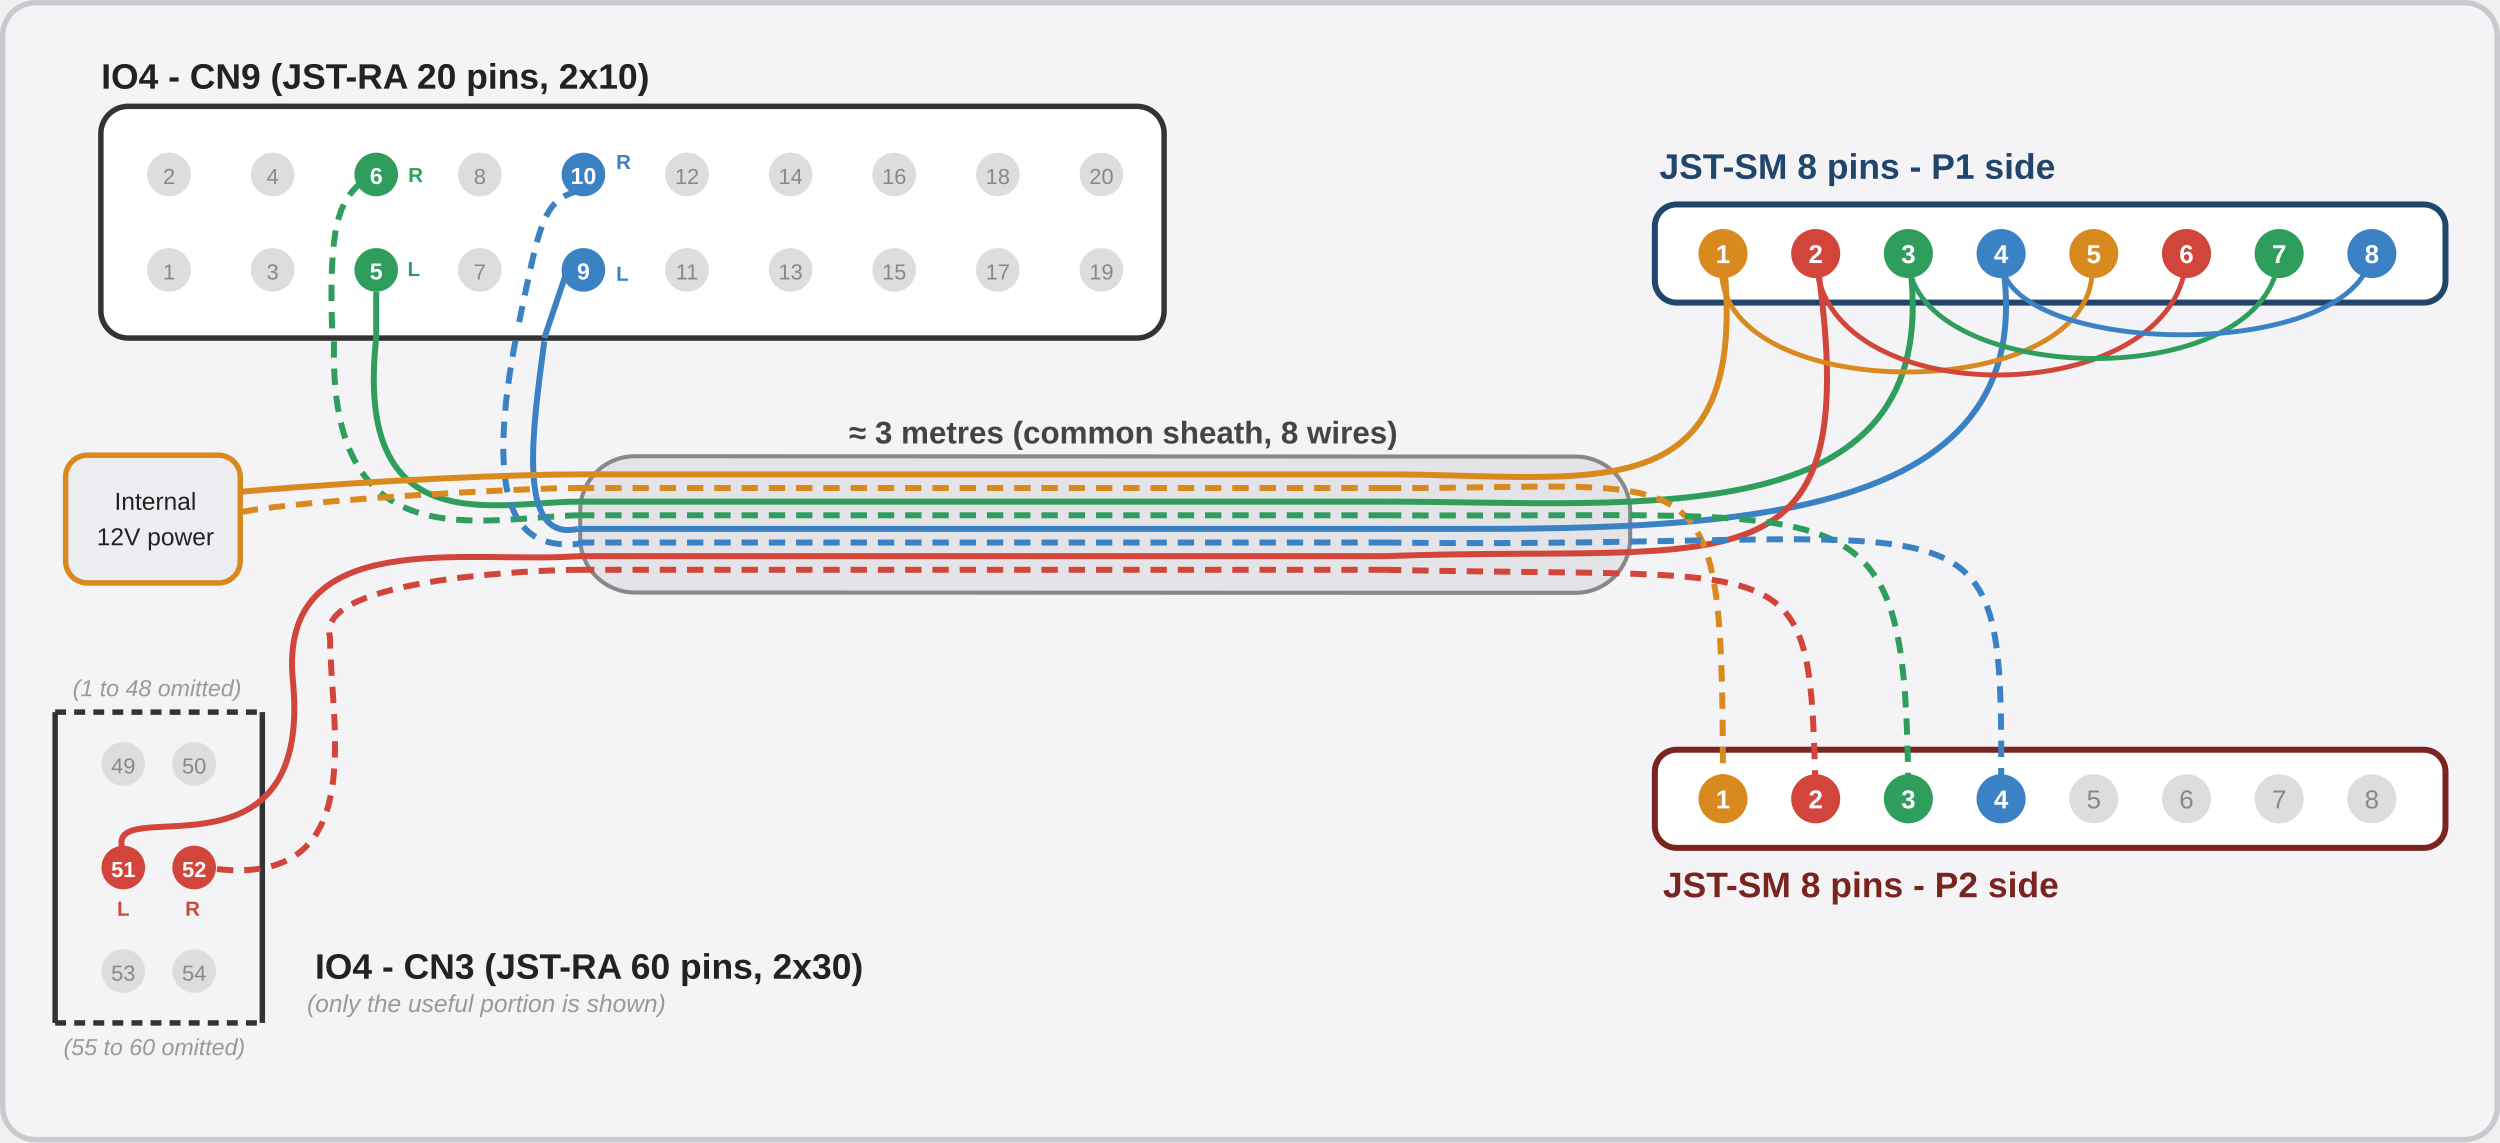
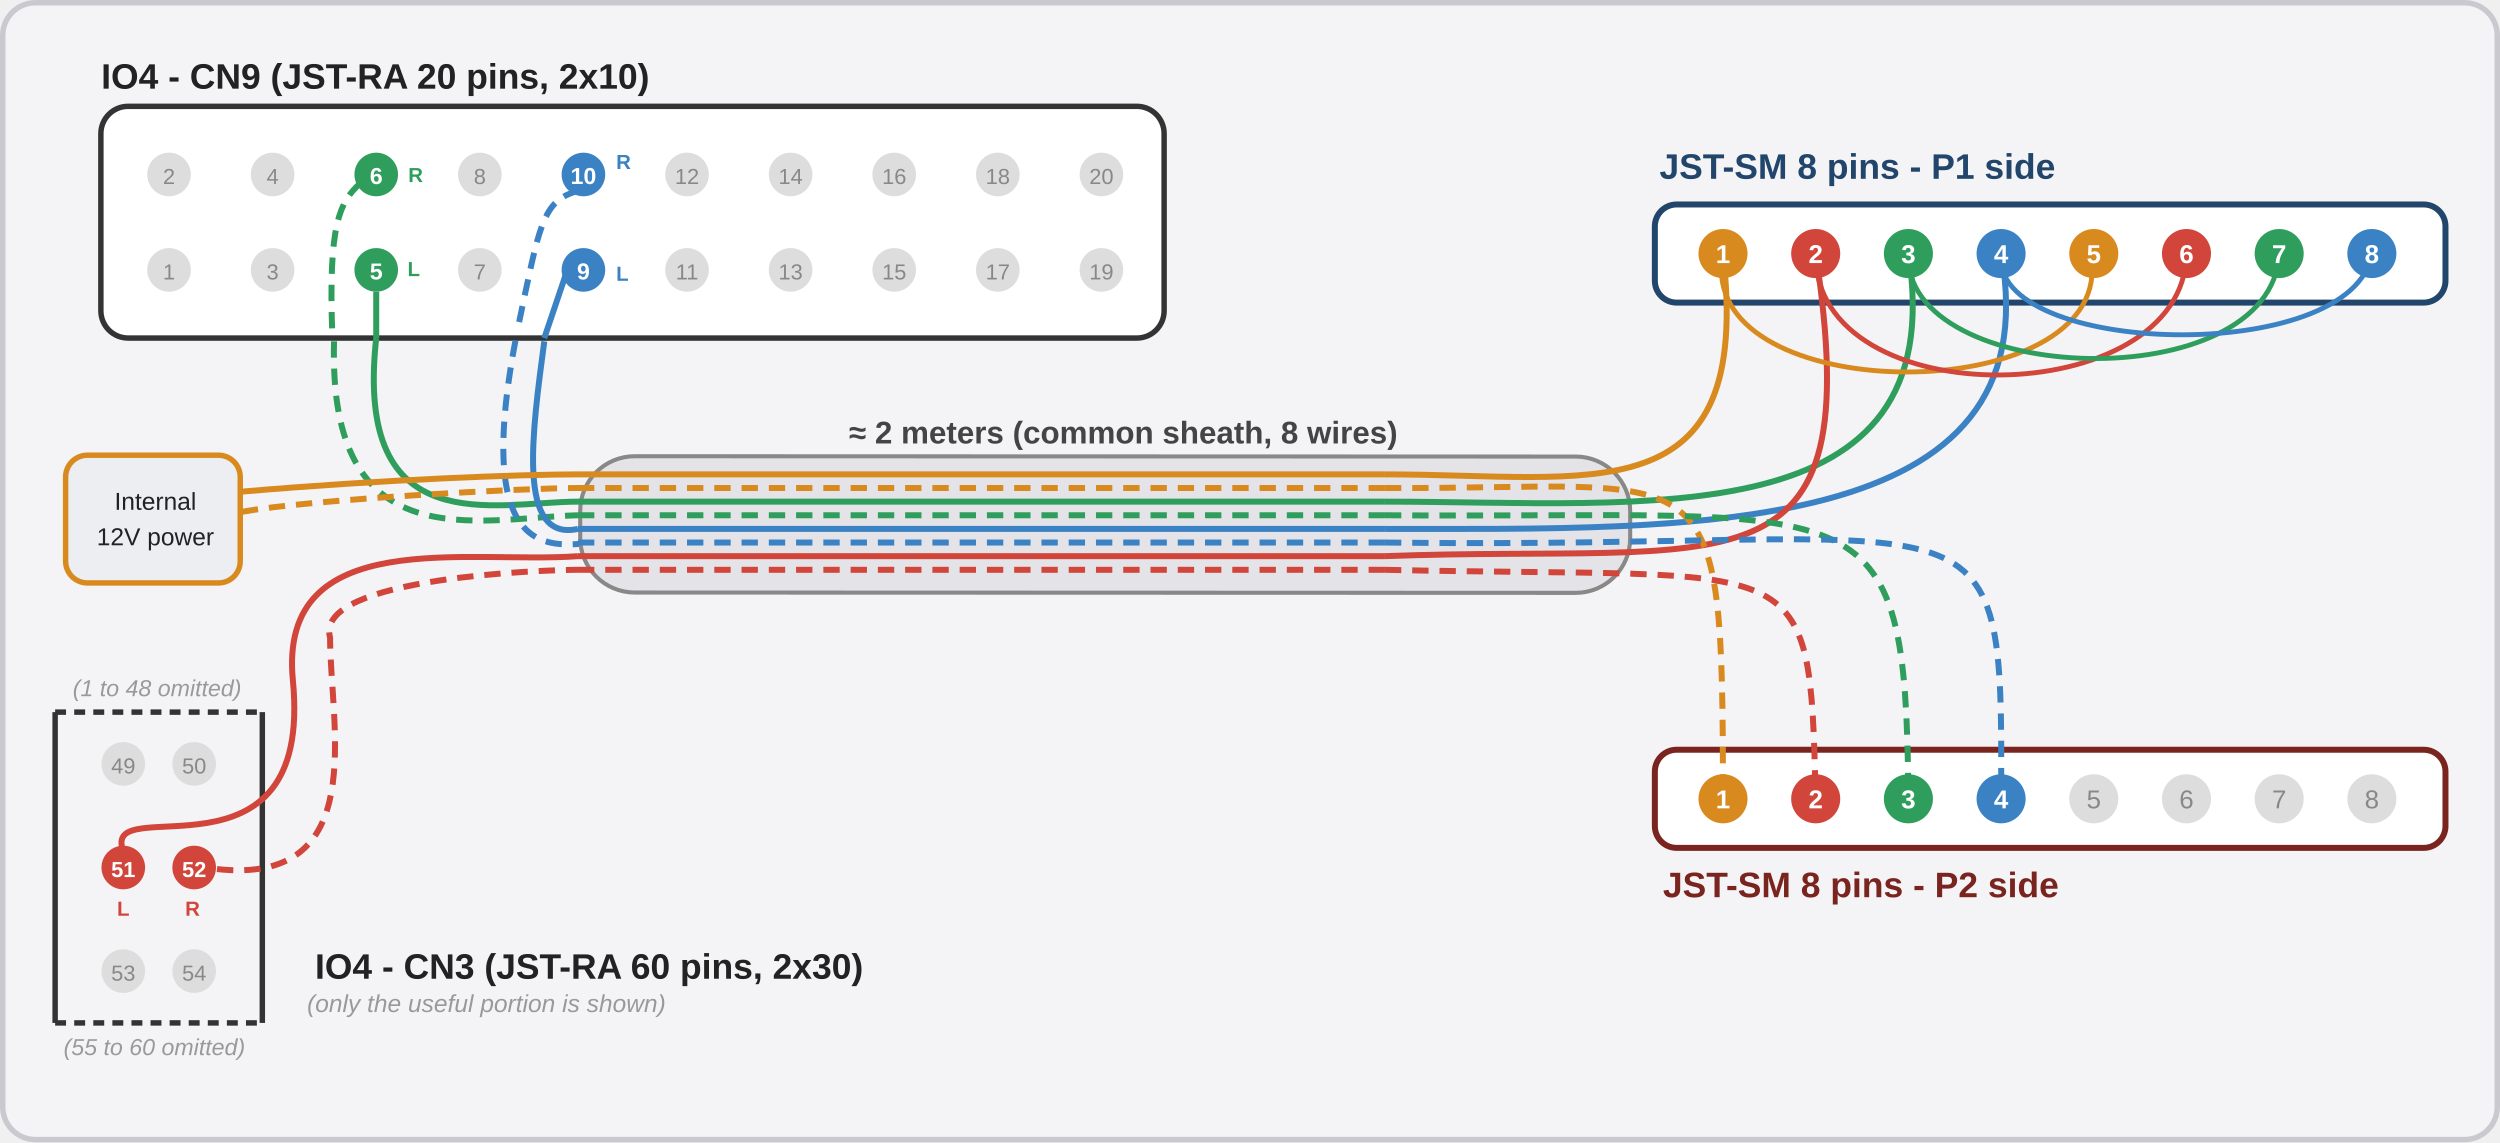
<svg xmlns="http://www.w3.org/2000/svg" xmlns:ns1="https://boxy-svg.com" viewBox="18 17 917 419" font-family="Arial, Helvetica, sans-serif">
  <defs>
    <ns1:export>
      <ns1:file format="svg" href="#object-0" path="Sans titre.svg" />
    </ns1:export>
  </defs>
  <rect x="19" y="18" width="915" height="417" rx="12" fill="#f4f4f6" stroke="#c9c9cf" stroke-width="2" id="object-0" />
  <text x="55.114" y="49.527" font-size="13" font-weight="bold" fill="#222" style="white-space: pre; font-size: 13px;">IO4 - CN9 (JST-RA 20 pins, 2x10)</text>
  <rect x="55" y="56" width="390" height="85" rx="10" fill="#ffffff" stroke="#333" stroke-width="2" />
  <circle cx="80" cy="81" r="8" fill="#ddd" />
  <text x="80" y="84.5" text-anchor="middle" font-size="8" fill="#888" style="white-space: pre;">2</text>
  <circle cx="80" cy="116" r="8" fill="#ddd" />
  <text x="80" y="119.5" text-anchor="middle" font-size="8" fill="#888" style="white-space: pre;">1</text>
  <circle cx="118" cy="81" r="8" fill="#ddd" />
  <text x="118" y="84.5" text-anchor="middle" font-size="8" fill="#888" style="white-space: pre;">4</text>
  <circle cx="118" cy="116" r="8" fill="#ddd" />
  <text x="118" y="119.5" text-anchor="middle" font-size="8" fill="#888" style="white-space: pre;">3</text>
  <circle cx="156" cy="81" r="8" fill="#2f9e5c" />
  <text style="white-space: pre;" x="156" y="84.5" text-anchor="middle" font-weight="bold" font-size="8.5" fill="#fff">6</text>
  <text style="fill: rgb(47, 158, 92); font-size: 7.5px; font-weight: 700; white-space: pre;" x="168" y="79" dx="-0.262" dy="4.792">R</text>
  <circle cx="156" cy="116" r="8" fill="#2f9e5c" />
  <text x="156" y="119.5" text-anchor="middle" font-size="8.5" font-weight="bold" fill="#fff" style="white-space: pre;">5</text>
  <text style="fill: rgb(47, 158, 92); font-size: 7.5px; font-weight: 700; white-space: pre;" x="168" y="120" dx="-0.517" dy="-1.714">L</text>
  <circle cx="194" cy="81" r="8" fill="#ddd" />
  <text x="194" y="84.5" text-anchor="middle" font-size="8" fill="#888" style="white-space: pre;">8</text>
  <circle cx="194" cy="116" r="8" fill="#ddd" />
  <text x="194" y="119.5" text-anchor="middle" font-size="8" fill="#888" style="white-space: pre;">7</text>
  <circle cx="232" cy="81" r="8" fill="#3b82c4" />
  <text x="232" y="84.5" text-anchor="middle" font-size="8.5" font-weight="bold" fill="#fff" style="white-space: pre;">10</text>
  <text x="244" y="79" font-size="7.5" font-weight="bold" fill="#3b82c4" style="white-space: pre;">R</text>
  <circle cx="232" cy="116" r="8" fill="#3b82c4" />
  <text x="232" y="119.5" text-anchor="middle" font-size="8.5" font-weight="bold" fill="#fff" style="white-space: pre;">9</text>
  <text x="244" y="120" font-size="7.5" font-weight="bold" fill="#3b82c4" style="white-space: pre;">L</text>
  <circle cx="270" cy="81" r="8" fill="#ddd" />
  <text x="270" y="84.5" text-anchor="middle" font-size="8" fill="#888" style="white-space: pre;">12</text>
  <circle cx="270" cy="116" r="8" fill="#ddd" />
  <text x="270" y="119.5" text-anchor="middle" font-size="8" fill="#888" style="white-space: pre;">11</text>
  <circle cx="308" cy="81" r="8" fill="#ddd" />
  <text x="308" y="84.5" text-anchor="middle" font-size="8" fill="#888" style="white-space: pre;">14</text>
  <circle cx="308" cy="116" r="8" fill="#ddd" />
  <text x="308" y="119.5" text-anchor="middle" font-size="8" fill="#888" style="white-space: pre;">13</text>
  <circle cx="346" cy="81" r="8" fill="#ddd" />
  <text x="346" y="84.5" text-anchor="middle" font-size="8" fill="#888" style="white-space: pre;">16</text>
  <circle cx="346" cy="116" r="8" fill="#ddd" />
  <text x="346" y="119.5" text-anchor="middle" font-size="8" fill="#888" style="white-space: pre;">15</text>
  <circle cx="384" cy="81" r="8" fill="#ddd" />
  <text x="384" y="84.5" text-anchor="middle" font-size="8" fill="#888" style="white-space: pre;">18</text>
  <circle cx="384" cy="116" r="8" fill="#ddd" />
  <text x="384" y="119.5" text-anchor="middle" font-size="8" fill="#888" style="white-space: pre;">17</text>
  <circle cx="422" cy="81" r="8" fill="#ddd" />
  <text x="422" y="84.5" text-anchor="middle" font-size="8" fill="#888" style="white-space: pre;">20</text>
  <circle cx="422" cy="116" r="8" fill="#ddd" />
  <text x="422" y="119.5" text-anchor="middle" font-size="8" fill="#888" style="white-space: pre;">19</text>
  <path d="M 150.193 84.152 C 142.615 91.158 138.265 98.864 139.94 140.979" fill="none" stroke="#2f9e5c" stroke-width="2.2" stroke-dasharray="6 4" />
  <path d="M 156 124 L 156 141" fill="none" stroke="#2f9e5c" stroke-width="2.2" />
  <path d="M 230.398 86.928 C 216.7 90.474 215.993 99.43 208.007 137.071" fill="none" stroke="#3b82c4" stroke-width="2.2" stroke-dasharray="6 4" />
  <path d="M 225.422 118.02 L 217.649 141" fill="none" stroke="#3b82c4" stroke-width="2.2" />
  <path d="M 140.531 142.191 C 138.274 223.092 193.263 207.003 230 206" fill="none" stroke="#2f9e5c" stroke-width="2.2" stroke-dasharray="6 4" />
  <path d="M 156 141 C 147.633 216.707 200 201 230 201" fill="none" stroke="#2f9e5c" stroke-width="2.2" />
  <path d="M 207.067 141.941 C 189.037 236.616 230.912 213.257 242.341 216" fill="none" stroke="#3b82c4" stroke-width="2.2" stroke-dasharray="6 4" />
  <path d="M 217.649 142.196 C 213.283 175.254 207.291 216 230 211" fill="none" stroke="#3b82c4" stroke-width="2.2" />
  <rect x="42.067" y="183.967" width="64.055" height="46.86" rx="8" fill="#eceef2" stroke="#d98a1f" stroke-width="2" style="" />
  <text x="75" y="204" text-anchor="middle" font-size="9" fill="#222" style="white-space: pre;">Internal</text>
  <text x="75" y="217" text-anchor="middle" font-size="9" fill="#222" style="white-space: pre;">12V power</text>
  <path d="M 106.123 197.38 C 158.536 192.844 210 191 230 191" fill="none" stroke="#d98a1f" stroke-width="2.2" />
  <path d="M 106.726 204.743 C 130.781 200.246 210 196 230 196" fill="none" stroke="#d98a1f" stroke-width="2.2" stroke-dasharray="6 4" />
  <rect x="256.208" y="184.397" width="385.122" height="50" rx="20" fill="#e4e4e8" stroke="#888" stroke-width="1.5" style="" transform="matrix(1, 0.000357, 0, 1, -25.38395, -0.153216)" />
  <line x1="230" y1="191" x2="526" y2="191" stroke="#d98a1f" stroke-width="2.2" />
  <line x1="230" y1="196" x2="526" y2="196" stroke="#d98a1f" stroke-width="2.2" stroke-dasharray="6 4" />
  <line x1="230" y1="201" x2="526" y2="201" stroke="#2f9e5c" stroke-width="2.2" />
  <line x1="230" y1="206" x2="526" y2="206" stroke="#2f9e5c" stroke-width="2.2" stroke-dasharray="6 4" />
  <line x1="230" y1="211" x2="526" y2="211" stroke="#3b82c4" stroke-width="2.2" />
  <line x1="230" y1="216" x2="526" y2="216" stroke="#3b82c4" stroke-width="2.2" stroke-dasharray="6 4" />
  <line x1="230" y1="221" x2="526" y2="221" stroke="#d1453b" stroke-width="2.2" />
  <line x1="230" y1="226" x2="526" y2="226" stroke="#d1453b" stroke-width="2.2" stroke-dasharray="6 4" />
-   <text x="430.029" y="179.657" text-anchor="middle" font-size="11.5" font-weight="bold" fill="#444" style="white-space: pre; font-size: 11.5px;">≈ 3 metres (common sheath, 8 wires)</text>
+   <text x="430.029" y="179.657" text-anchor="middle" font-size="11.5" font-weight="bold" fill="#444" style="white-space: pre; font-size: 11.5px;">≈ 2 meters (common sheath, 8 wires)</text>
  <text x="234.084" y="375.998" text-anchor="middle" font-size="13" font-weight="bold" fill="#222" style="white-space: pre; font-size: 13px;">IO4 - CN3 (JST-RA 60 pins, 2x30)</text>
  <text x="196.412" y="388.204" text-anchor="middle" font-size="9" fill="#999" font-style="italic" style="white-space: pre; font-size: 9px;">(only the useful portion is shown)</text>
  <line x1="38.221" y1="278.206" x2="38.221" y2="392.206" stroke="#333" stroke-width="2" />
  <line x1="114.221" y1="278.206" x2="114.221" y2="392.206" stroke="#333" stroke-width="2" />
  <line x1="38.221" y1="278.206" x2="114.221" y2="278.206" stroke="#333" stroke-width="2" stroke-dasharray="4 3" />
  <line x1="38.221" y1="392.206" x2="114.221" y2="392.206" stroke="#333" stroke-width="2" stroke-dasharray="4 3" />
  <text x="76.221" y="259.206" text-anchor="middle" font-size="8.5" fill="#999" font-style="italic" style="white-space: pre; font-size: 8.5px;" transform="matrix(1, 0, 0, 1, -0.597964, 13.15522)">(1 to 48 omitted)<tspan x="76.221" dy="1em">​</tspan>
  </text>
  <text x="75.221" y="405.206" text-anchor="middle" font-size="8.5" fill="#999" font-style="italic" style="white-space: pre; font-size: 8.5px;" transform="matrix(1, 0, 0, 1, -0.597964, -1.195929)">(55 to 60 omitted)<tspan x="75.221" dy="1em">​</tspan>
  </text>
  <circle cx="63.221" cy="297.206" r="8" fill="#ddd" />
  <text x="63.221" y="300.706" text-anchor="middle" font-size="8" fill="#888" style="white-space: pre; font-size: 8px;">49</text>
  <circle cx="89.221" cy="297.206" r="8" fill="#ddd" />
  <text x="89.221" y="300.706" text-anchor="middle" font-size="8" fill="#888" style="white-space: pre; font-size: 8px;">50</text>
  <circle cx="63.221" cy="335.206" r="8" fill="#d1453b" />
  <text x="63.221" y="338.706" text-anchor="middle" font-size="8" font-weight="bold" fill="#fff" style="white-space: pre; font-size: 8px;">51</text>
  <text style="fill: rgb(209, 69, 59); font-size: 7.5px; font-weight: 700; text-anchor: middle; white-space: pre;" x="63.221" y="321.206" dy="31.692">L</text>
  <circle cx="89.221" cy="335.206" r="8" fill="#d1453b" />
  <text x="89.221" y="338.706" text-anchor="middle" font-size="8" font-weight="bold" fill="#fff" style="white-space: pre; font-size: 8px;">52</text>
  <text style="fill: rgb(209, 69, 59); font-size: 7.5px; font-weight: 700; text-anchor: middle; white-space: pre;" x="89.221" y="321.206" dx="-0.598" dy="31.692">R</text>
  <circle cx="63.221" cy="373.206" r="8" fill="#ddd" />
  <text x="63.221" y="376.706" text-anchor="middle" font-size="8" fill="#888" style="white-space: pre; font-size: 8px;">53</text>
  <circle cx="89.221" cy="373.206" r="8" fill="#ddd" />
  <text x="89.221" y="376.706" text-anchor="middle" font-size="8" fill="#888" style="white-space: pre; font-size: 8px;">54</text>
  <path d="M 63.221 329.256 C 54.541 306.182 133.086 345.489 125.432 266.577 C 119.855 209.081 190 224 230 221" fill="none" stroke="#d1453b" stroke-width="2.2" />
  <path d="M 97.593 335.774 C 154.059 341.909 139.109 283.206 139.068 250.865 C 132.862 228.473 220 226 230 226" fill="none" stroke="#d1453b" stroke-width="2.2" stroke-dasharray="6 4" />
  <rect x="625" y="92" width="290" height="36" rx="8" fill="#ffffff" stroke="#22456b" stroke-width="2.2" />
  <rect x="625" y="292" width="290" height="36" rx="8" fill="#ffffff" stroke="#7a2420" stroke-width="2.2" />
  <path d="M 526 191 C 602.267 191 661.117 206.895 650 110" fill="none" stroke="#d98a1f" stroke-width="2.2" />
  <path d="M 526 201 C 622 201 734.35 214.622 718 110" fill="none" stroke="#2f9e5c" stroke-width="2.2" />
  <path d="M 526 211 C 639 211 770.967 215.217 752 110" fill="none" stroke="#3b82c4" stroke-width="2.2" />
  <path d="M 526 221 C 653.745 216.244 703.678 238.995 684 110" fill="none" stroke="#d1453b" stroke-width="2.2" />
  <path d="M 526 196 C 647.445 196.594 649.822 178.628 650 310" fill="none" stroke="#d98a1f" stroke-width="2.2" stroke-dasharray="6 4" />
  <path d="M 526 206 C 703.501 207.332 717.075 191.694 718 310" fill="none" stroke="#2f9e5c" stroke-width="2.2" stroke-dasharray="6 4" />
  <path d="M 526 216 C 750.345 218.89 752.714 189.513 752 310" fill="none" stroke="#3b82c4" stroke-width="2.2" stroke-dasharray="6 4" />
  <path d="M 526 226 C 681.683 229.567 681.683 216.078 684 310" fill="none" stroke="#d1453b" stroke-width="2.2" stroke-dasharray="6 4" />
  <text x="626.684" y="82.576" font-size="13" font-weight="bold" fill="#22456b" style="white-space: pre; font-size: 13px;">JST-SM 8 pins - P1 side</text>
  <path d="M 649.406 115.944 C 649.406 165.944 785.406 165.944 785.406 115.944" fill="none" stroke="#d98a1f" stroke-width="1.8" />
  <path d="M 684 110 C 683.175 170.285 819.241 168.5 820 110" fill="none" stroke="#d1453b" stroke-width="1.8" />
  <path d="M 718 110 C 715.852 158.914 851.402 163.716 854 110" fill="none" stroke="#2f9e5c" stroke-width="1.8" />
  <path d="M 752 110 C 747.617 147.788 881.384 151.639 888 110" fill="none" stroke="#3b82c4" stroke-width="1.8" />
  <circle cx="650" cy="110" r="9" fill="#d98a1f" />
  <text x="650" y="113.5" text-anchor="middle" font-size="9.5" font-weight="bold" fill="#fff" style="white-space: pre;">1</text>
  <circle cx="684" cy="110" r="9" fill="#d1453b" />
  <text x="684" y="113.5" text-anchor="middle" font-size="9.5" font-weight="bold" fill="#fff" style="white-space: pre;">2</text>
  <circle cx="718" cy="110" r="9" fill="#2f9e5c" />
  <text x="718" y="113.5" text-anchor="middle" font-size="9.5" font-weight="bold" fill="#fff" style="white-space: pre;">3</text>
  <circle cx="752" cy="110" r="9" fill="#3b82c4" />
  <text x="752" y="113.5" text-anchor="middle" font-size="9.5" font-weight="bold" fill="#fff" style="white-space: pre;">4</text>
  <circle cx="786" cy="110" r="9" fill="#d98a1f" />
  <text x="786" y="113.5" text-anchor="middle" font-size="9.5" font-weight="bold" fill="#fff" style="white-space: pre;">5</text>
  <circle cx="820" cy="110" r="9" fill="#d1453b" />
  <text x="820" y="113.5" text-anchor="middle" font-size="9.5" font-weight="bold" fill="#fff" style="white-space: pre;">6</text>
  <circle cx="854" cy="110" r="9" fill="#2f9e5c" />
  <text x="854" y="113.5" text-anchor="middle" font-size="9.5" font-weight="bold" fill="#fff" style="white-space: pre;">7</text>
  <circle cx="888" cy="110" r="9" fill="#3b82c4" />
  <text x="888" y="113.5" text-anchor="middle" font-size="9.5" font-weight="bold" fill="#fff" style="white-space: pre;">8</text>
  <circle cx="650" cy="310" r="9" fill="#d98a1f" />
  <text x="650" y="313.5" text-anchor="middle" font-size="9.5" font-weight="bold" fill="#fff" style="white-space: pre;">1</text>
  <circle cx="684" cy="310" r="9" fill="#d1453b" />
  <text x="684" y="313.5" text-anchor="middle" font-size="9.5" font-weight="bold" fill="#fff" style="white-space: pre;">2</text>
  <circle cx="718" cy="310" r="9" fill="#2f9e5c" />
  <text x="718" y="313.5" text-anchor="middle" font-size="9.5" font-weight="bold" fill="#fff" style="white-space: pre;">3</text>
  <circle cx="752" cy="310" r="9" fill="#3b82c4" />
  <text x="752" y="313.5" text-anchor="middle" font-size="9.5" font-weight="bold" fill="#fff" style="white-space: pre;">4</text>
  <circle cx="786" cy="310" r="9" fill="#ddd" />
  <text x="786" y="313.5" text-anchor="middle" font-size="9.5" fill="#888" style="white-space: pre;">5</text>
  <circle cx="820" cy="310" r="9" fill="#ddd" />
  <text x="820" y="313.5" text-anchor="middle" font-size="9.5" fill="#888" style="white-space: pre;">6</text>
  <circle cx="854" cy="310" r="9" fill="#ddd" />
  <text x="854" y="313.5" text-anchor="middle" font-size="9.5" fill="#888" style="white-space: pre;">7</text>
  <circle cx="888" cy="310" r="9" fill="#ddd" />
  <text x="888" y="313.5" text-anchor="middle" font-size="9.5" fill="#888" style="white-space: pre;">8</text>
  <text x="627.955" y="346.089" font-size="13" font-weight="bold" fill="#7a2420" style="white-space: pre; font-size: 13px;">JST-SM 8 pins - P2 side</text>
</svg>
